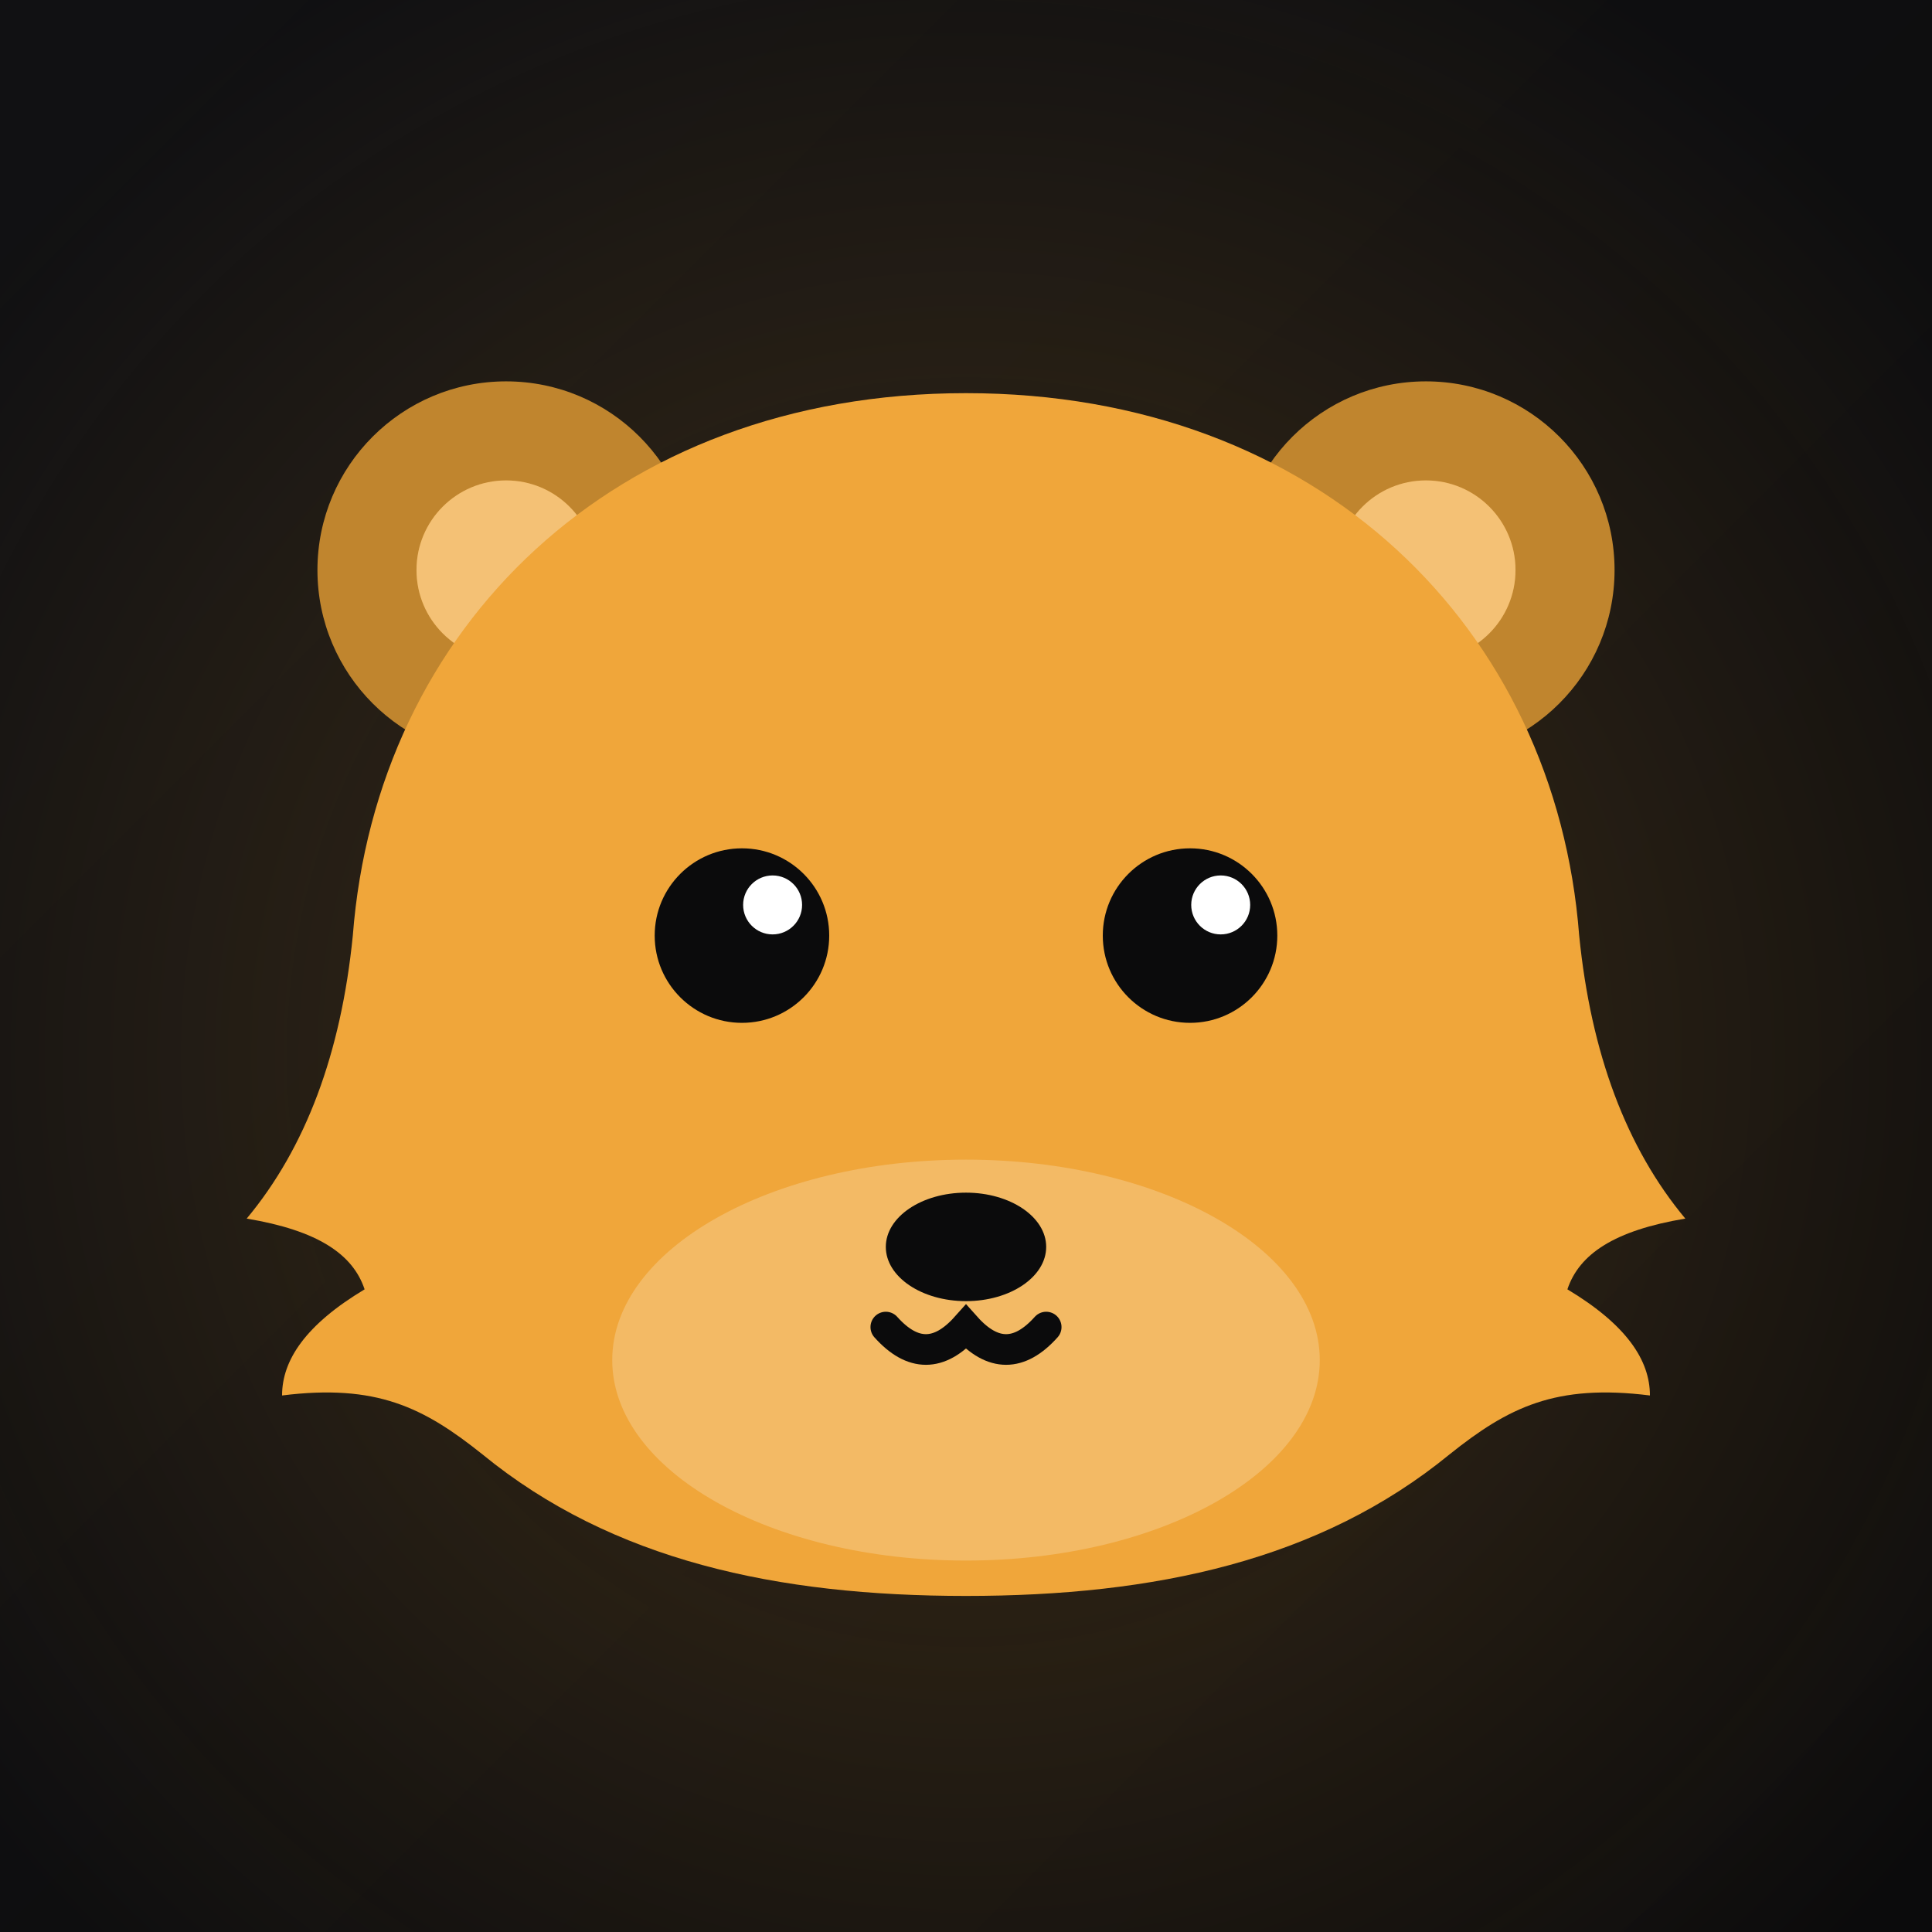
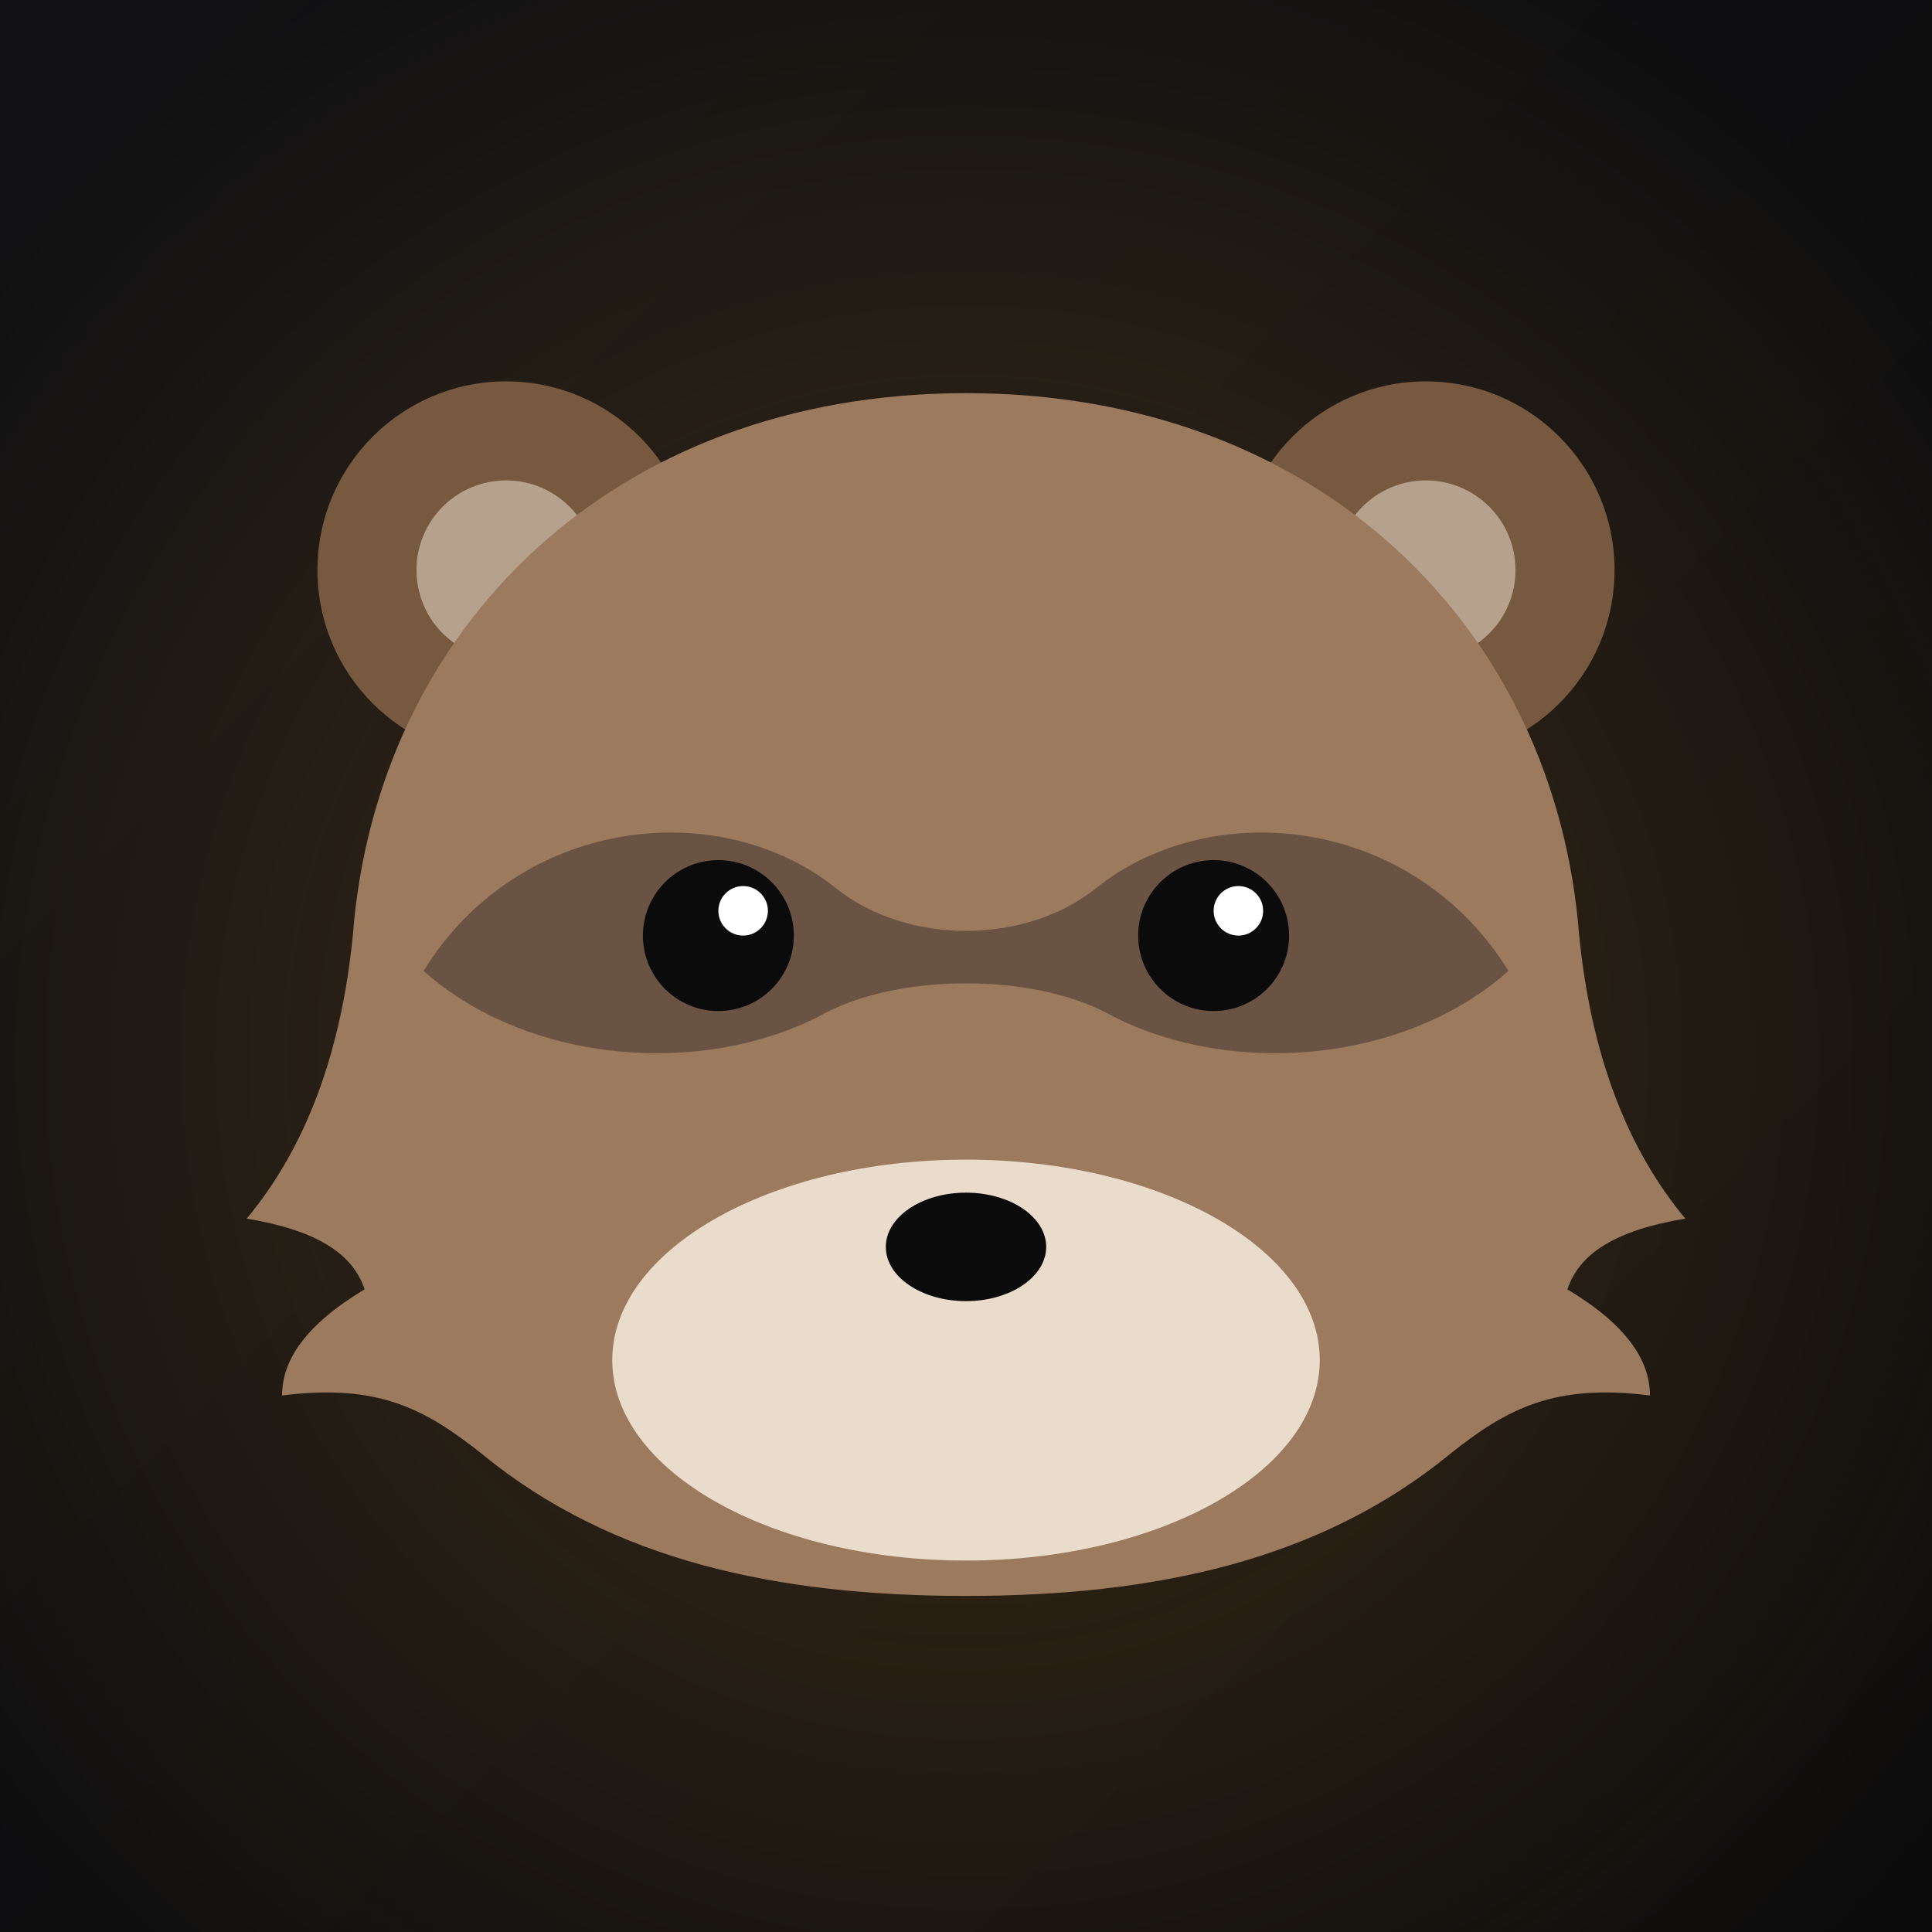
<svg xmlns="http://www.w3.org/2000/svg" width="512" height="512" viewBox="0 0 512 512">
  <defs>
    <linearGradient id="bg" x1="0" y1="0" x2="1" y2="1">
      <stop offset="0" stop-color="#111113" />
      <stop offset="1" stop-color="#0b0b0c" />
    </linearGradient>
    <radialGradient id="glow" cx="256" cy="280" r="330" gradientUnits="userSpaceOnUse">
      <stop offset="0" stop-color="#f0a63a" stop-opacity="0.22" />
      <stop offset="1" stop-color="#f0a63a" stop-opacity="0" />
    </radialGradient>
  </defs>
  <rect width="512" height="512" fill="url(#bg)" />
  <rect width="512" height="512" fill="url(#glow)" />
  <g transform="translate(56.00 47.94) scale(6.25)">
    <g fill="none">
-       <circle cx="12.5" cy="16.5" r="8" fill="#c0852e" />
-       <circle cx="12.5" cy="16.5" r="3.8" fill="#f0a63a" />
-       <circle cx="12.5" cy="16.5" r="3.8" fill="#fff" fill-opacity=".3" />
-       <circle cx="51.5" cy="16.5" r="8" fill="#c0852e" />
-       <circle cx="51.5" cy="16.5" r="3.8" fill="#f0a63a" />
-       <circle cx="51.5" cy="16.5" r="3.8" fill="#fff" fill-opacity=".3" />
-       <path d="M32 9C47 9 57 19 58 32C58.5 37 60 41 62.5 44C59.5 44.5 58 45.5 57.5 47C60 48.5 61 50 61 51.5C57 51 55 52 52.5 54C47 58.5 40 60 32 60C24 60 17 58.5 11.5 54C9 52 7 51 3 51.5C3 50 4 48.5 6.5 47C6 45.5 4.5 44.5 1.5 44C4 41 5.5 37 6 32C7 19 17 9 32 9Z" fill="#f0a63a" />
-       <ellipse cx="32" cy="50" rx="15" ry="8.5" fill="#fff" fill-opacity=".22" />
-       <ellipse cx="32" cy="45.2" rx="3.4" ry="2.3" fill="#0b0b0c" fill-opacity="1.0" />
-       <circle cx="22.5" cy="32" r="3.7" fill="#0b0b0c" />
-       <circle cx="23.8" cy="30.7" r="1.25" fill="#fff" />
-       <circle cx="41.5" cy="32" r="3.7" fill="#0b0b0c" />
-       <circle cx="42.8" cy="30.7" r="1.25" fill="#fff" />
-       <path d="M28.6 48.6q1.7 1.9 3.4 0q1.7 1.9 3.4 0" stroke="#0b0b0c" stroke-width="1.3" stroke-linecap="round" />
+       <circle cx="12.5" cy="16.5" r="8" fill="#76593f" />
+       <circle cx="12.5" cy="16.5" r="3.8" fill="#eadccb" fill-opacity=".55" />
+       <circle cx="51.5" cy="16.5" r="8" fill="#76593f" />
+       <circle cx="51.5" cy="16.5" r="3.8" fill="#eadccb" fill-opacity=".55" />
+       <path d="M32 9C47 9 57 19 58 32C58.5 37 60 41 62.5 44C59.5 44.5 58 45.5 57.5 47C60 48.5 61 50 61 51.5C57 51 55 52 52.5 54C47 58.5 40 60 32 60C24 60 17 58.5 11.5 54C9 52 7 51 3 51.5C3 50 4 48.5 6.5 47C6 45.5 4.5 44.5 1.5 44C4 41 5.5 37 6 32C7 19 17 9 32 9Z" fill="#9c7a5e" />
+       <ellipse cx="32" cy="50" rx="15" ry="8.5" fill="#eadccb" />
+       <path d="M9 33.5c4-6.5 12.5-7.5 17.5-3.5 3 2.4 8 2.4 11 0 5-4 13.5-3 17.5 3.5-4.5 4-12 4.5-17 1.8-3.2-1.7-8.8-1.7-12 0-5 2.7-12.5 2.2-17-1.8z" fill="#0b0b0c" fill-opacity=".34" />
+       <circle cx="21.5" cy="32" r="3.2" fill="#0b0b0c" />
+       <circle cx="22.55" cy="30.95" r="1.05" fill="#fff" />
+       <circle cx="42.5" cy="32" r="3.2" fill="#0b0b0c" />
+       <circle cx="43.55" cy="30.95" r="1.05" fill="#fff" />
+       <ellipse cx="32" cy="45.2" rx="3.4" ry="2.3" fill="#0b0b0c" />
    </g>
  </g>
</svg>
